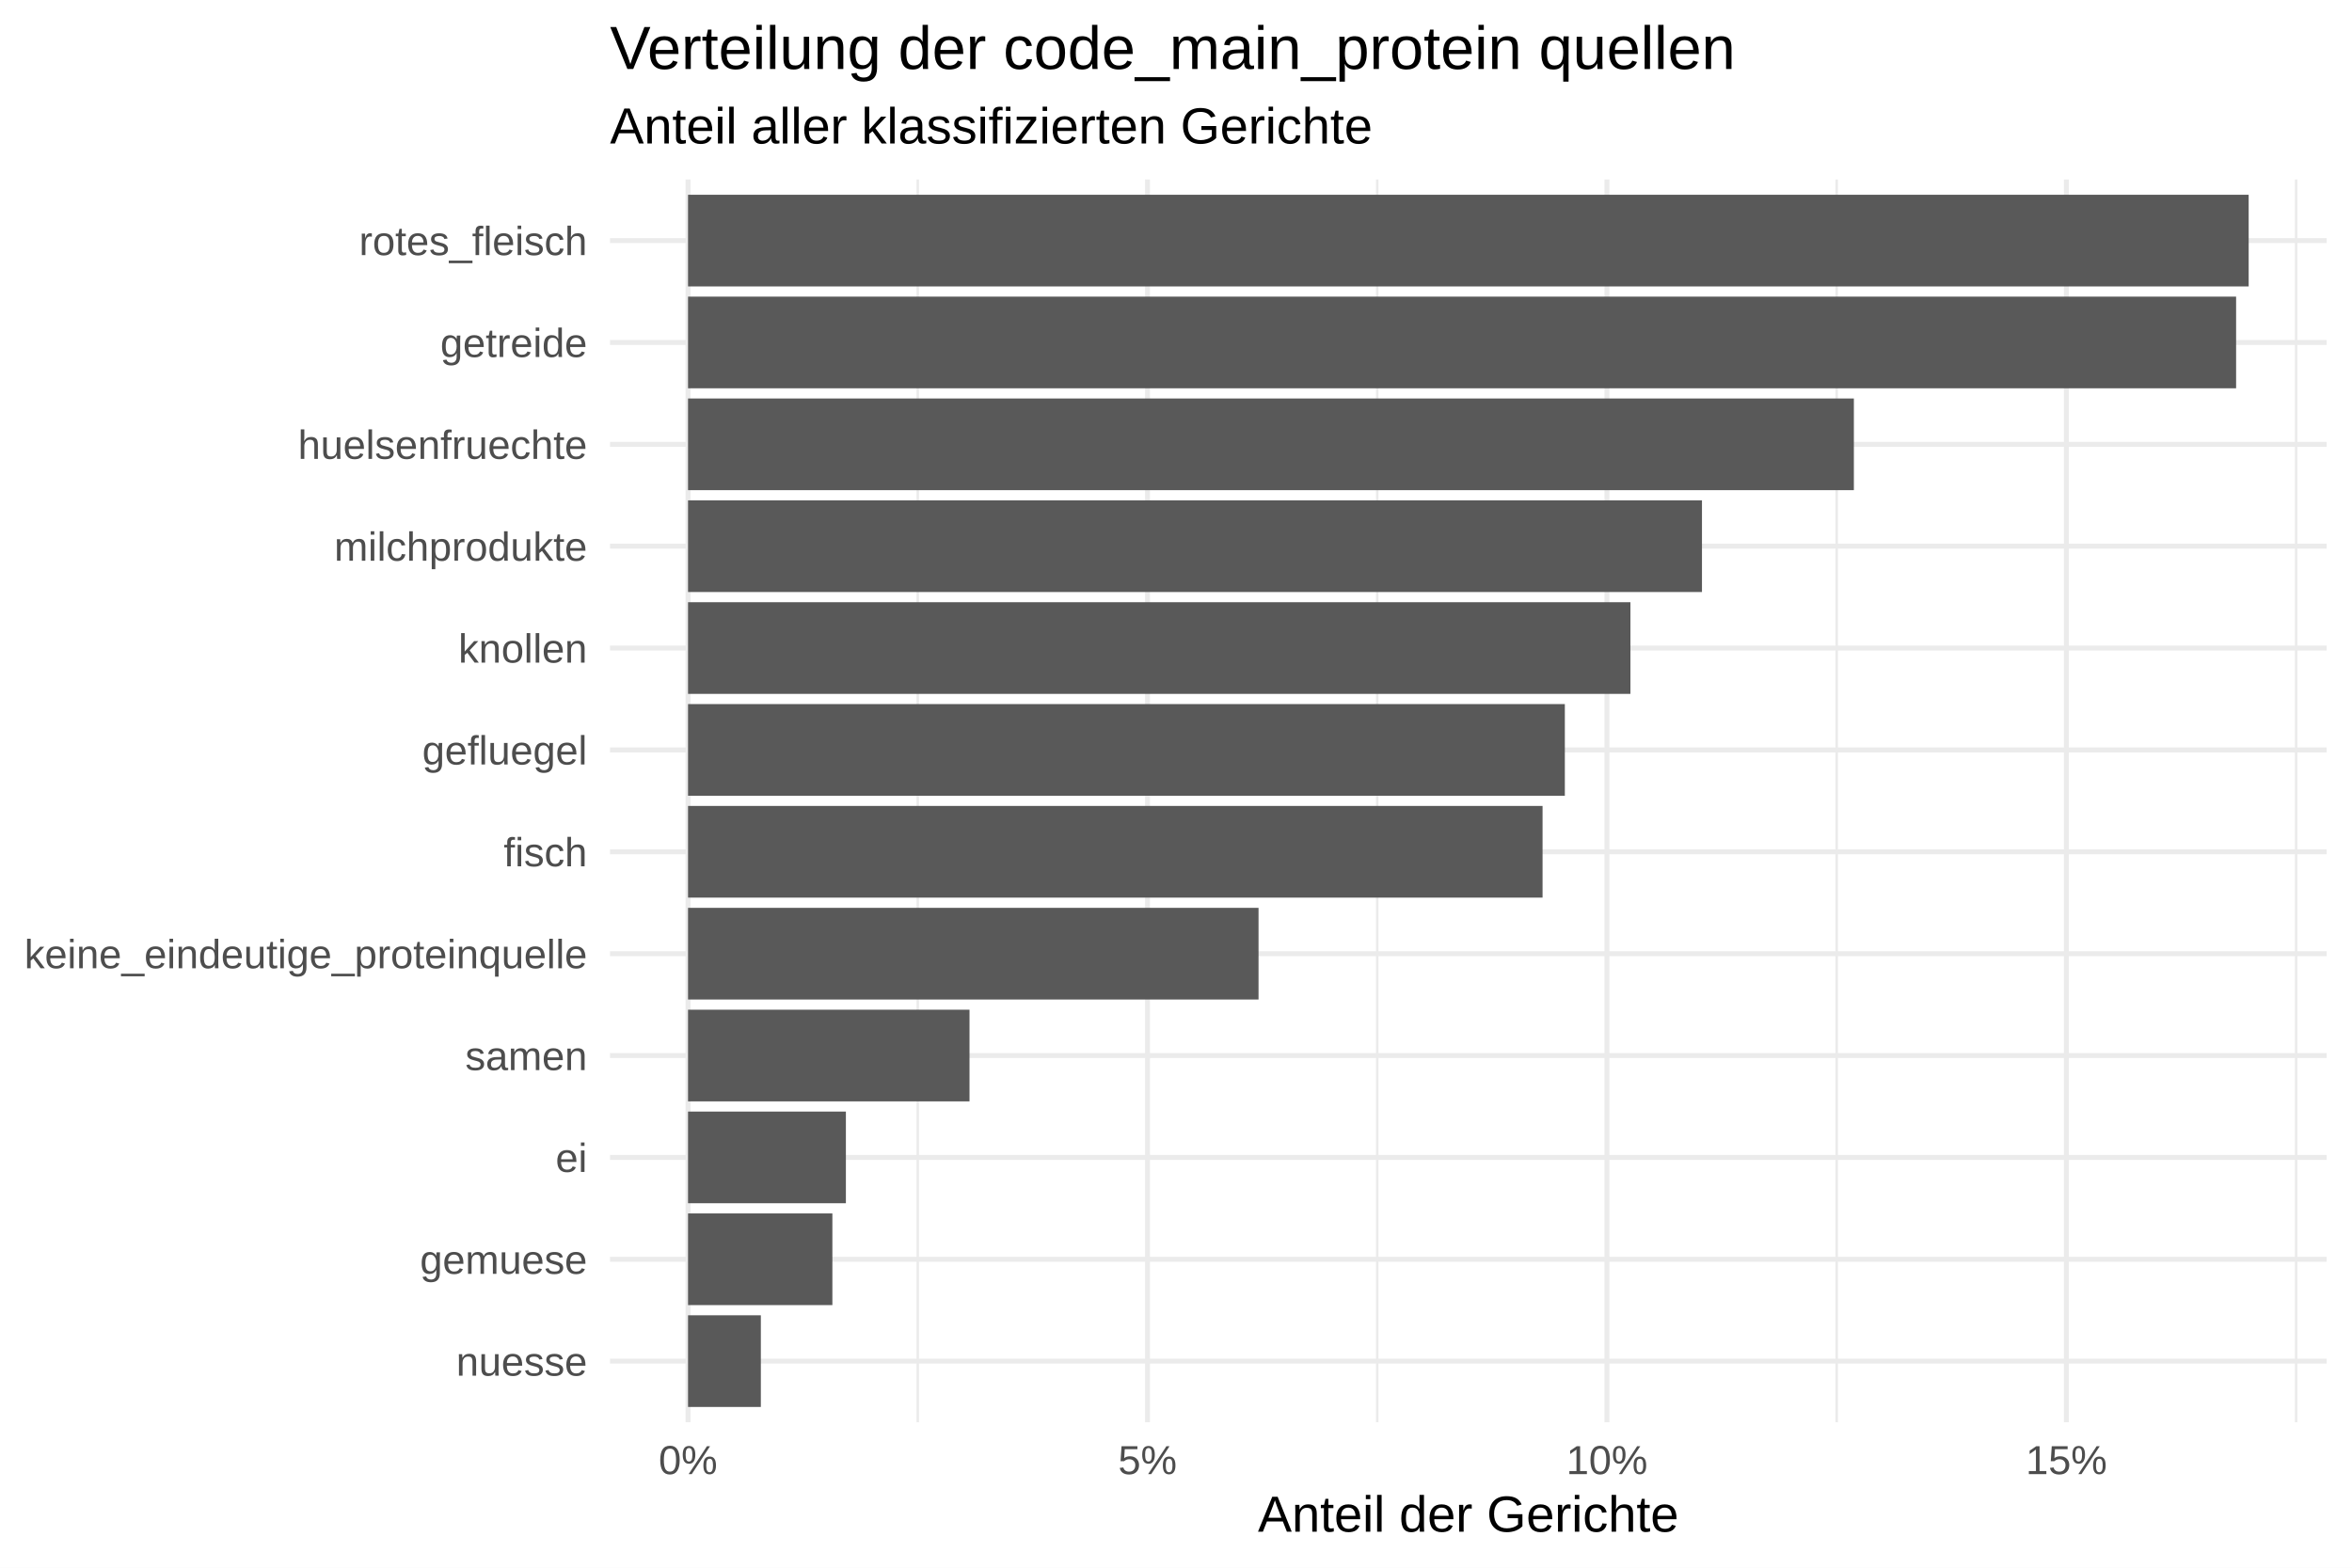
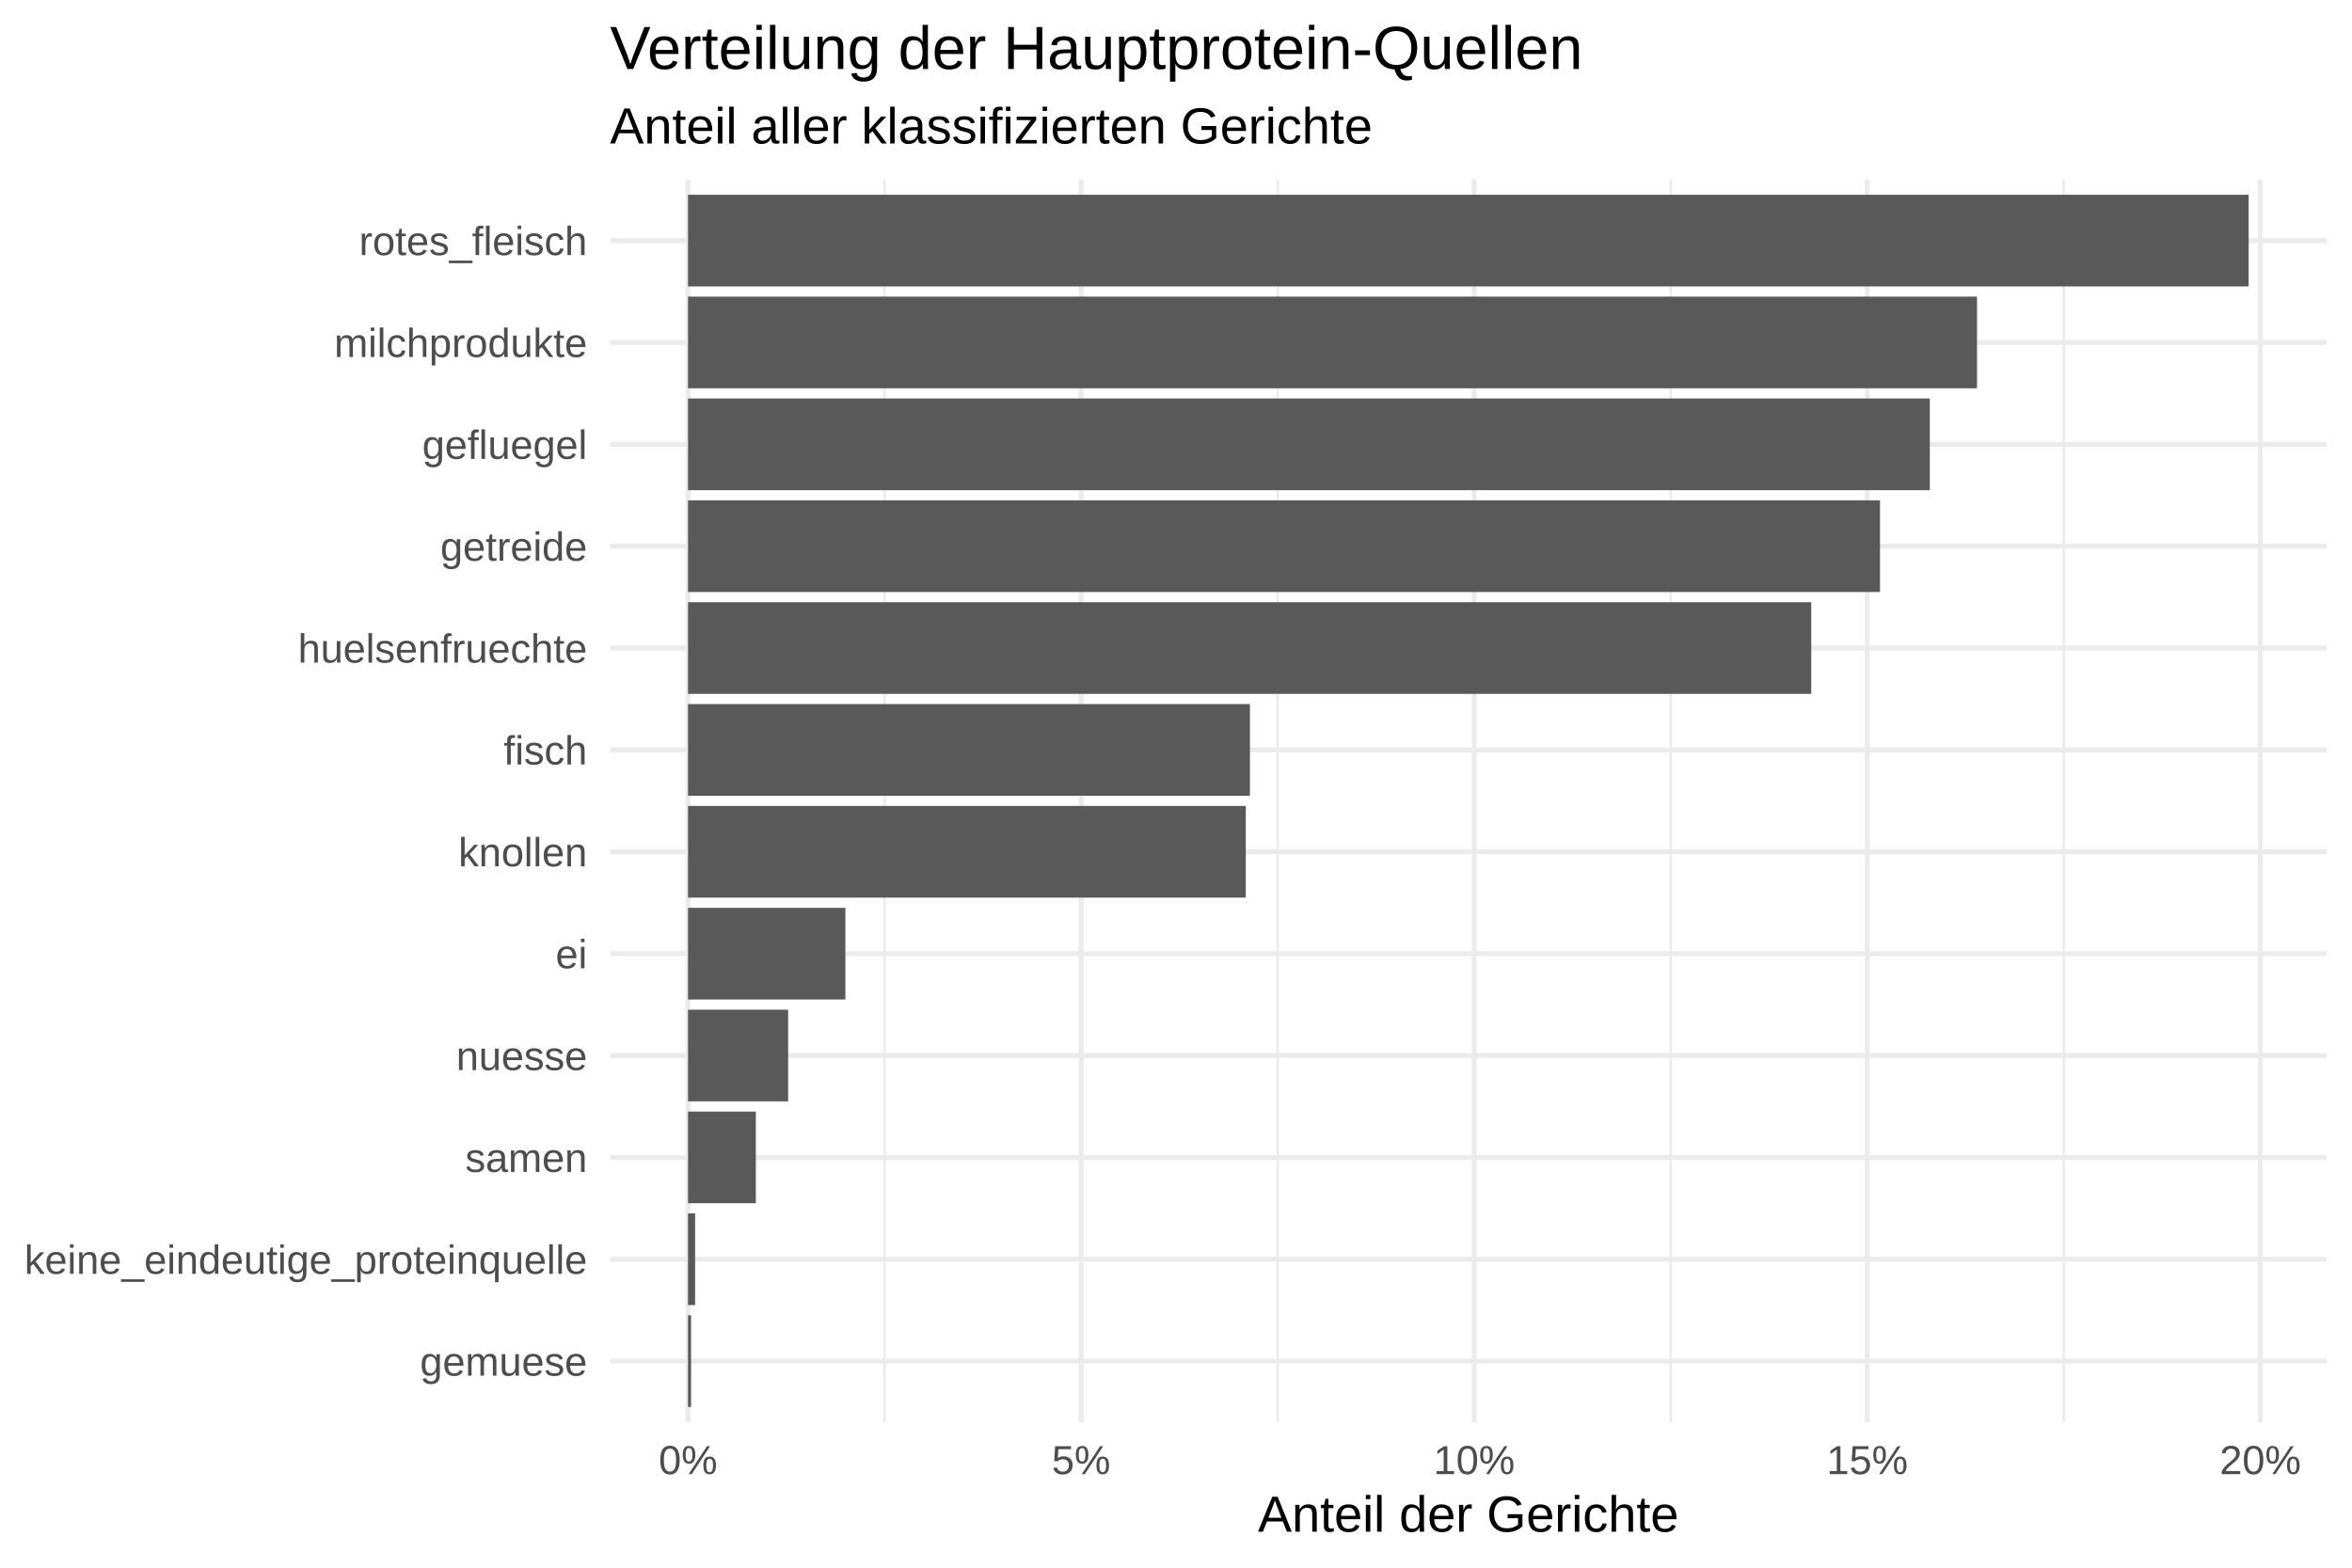
<svg xmlns="http://www.w3.org/2000/svg" width="648.00pt" height="432.00pt" viewBox="0 0 648.00 432.00">
  <g class="svglite">
    <defs>
      <style type="text/css">
    .svglite line, .svglite polyline, .svglite polygon, .svglite path, .svglite rect, .svglite circle {
      fill: none;
      stroke: #000000;
      stroke-linecap: round;
      stroke-linejoin: round;
      stroke-miterlimit: 10.00;
    }
    .svglite text {
      white-space: pre;
    }
    .svglite g.glyphgroup path {
      fill: inherit;
      stroke: none;
    }
  </style>
    </defs>
    <rect width="100%" height="100%" style="stroke: none; fill: #FFFFFF;" />
    <defs>
      <clipPath id="cpMC4wMHw2NDguMDB8MC4wMHw0MzIuMDA=">
        <rect x="0.00" y="0.00" width="648.00" height="432.00" />
      </clipPath>
    </defs>
    <g clip-path="url(#cpMC4wMHw2NDguMDB8MC4wMHw0MzIuMDA=)">
      <rect x="0.00" y="0.00" width="648.00" height="432.00" style="stroke-width: 1.36; stroke: none; fill: #FFFFFF;" />
    </g>
    <defs>
      <clipPath id="cpMTY4LjA2fDY0MS4wM3w0OS40NnwzOTEuOTM=">
        <rect x="168.06" y="49.46" width="472.96" height="342.47" />
      </clipPath>
    </defs>
    <g clip-path="url(#cpMTY4LjA2fDY0MS4wM3w0OS40NnwzOTEuOTM=)">
-       <polyline points="252.85,391.93 252.85,49.46 " style="stroke-width: 0.68; stroke: #EBEBEB; stroke-linecap: butt;" />
-       <polyline points="379.44,391.93 379.44,49.46 " style="stroke-width: 0.68; stroke: #EBEBEB; stroke-linecap: butt;" />
-       <polyline points="506.03,391.93 506.03,49.46 " style="stroke-width: 0.68; stroke: #EBEBEB; stroke-linecap: butt;" />
-       <polyline points="632.61,391.93 632.61,49.46 " style="stroke-width: 0.68; stroke: #EBEBEB; stroke-linecap: butt;" />
+       <polyline points="243.71,391.93 243.71,49.46 " style="stroke-width: 0.68; stroke: #EBEBEB; stroke-linecap: butt;" />
+       <polyline points="352.01,391.93 352.01,49.46 " style="stroke-width: 0.68; stroke: #EBEBEB; stroke-linecap: butt;" />
+       <polyline points="460.30,391.93 460.30,49.46 " style="stroke-width: 0.68; stroke: #EBEBEB; stroke-linecap: butt;" />
+       <polyline points="568.60,391.93 568.60,49.46 " style="stroke-width: 0.68; stroke: #EBEBEB; stroke-linecap: butt;" />
      <polyline points="168.06,375.08 641.03,375.08 " style="stroke-width: 1.36; stroke: #EBEBEB; stroke-linecap: butt;" />
      <polyline points="168.06,347.01 641.03,347.01 " style="stroke-width: 1.36; stroke: #EBEBEB; stroke-linecap: butt;" />
      <polyline points="168.06,318.94 641.03,318.94 " style="stroke-width: 1.36; stroke: #EBEBEB; stroke-linecap: butt;" />
      <polyline points="168.06,290.87 641.03,290.87 " style="stroke-width: 1.36; stroke: #EBEBEB; stroke-linecap: butt;" />
      <polyline points="168.06,262.80 641.03,262.80 " style="stroke-width: 1.36; stroke: #EBEBEB; stroke-linecap: butt;" />
      <polyline points="168.06,234.73 641.03,234.73 " style="stroke-width: 1.36; stroke: #EBEBEB; stroke-linecap: butt;" />
      <polyline points="168.06,206.66 641.03,206.66 " style="stroke-width: 1.36; stroke: #EBEBEB; stroke-linecap: butt;" />
      <polyline points="168.06,178.58 641.03,178.58 " style="stroke-width: 1.36; stroke: #EBEBEB; stroke-linecap: butt;" />
      <polyline points="168.06,150.51 641.03,150.51 " style="stroke-width: 1.36; stroke: #EBEBEB; stroke-linecap: butt;" />
      <polyline points="168.06,122.44 641.03,122.44 " style="stroke-width: 1.36; stroke: #EBEBEB; stroke-linecap: butt;" />
      <polyline points="168.06,94.37 641.03,94.37 " style="stroke-width: 1.36; stroke: #EBEBEB; stroke-linecap: butt;" />
      <polyline points="168.06,66.30 641.03,66.30 " style="stroke-width: 1.36; stroke: #EBEBEB; stroke-linecap: butt;" />
      <polyline points="189.56,391.93 189.56,49.46 " style="stroke-width: 1.36; stroke: #EBEBEB; stroke-linecap: butt;" />
-       <polyline points="316.15,391.93 316.15,49.46 " style="stroke-width: 1.36; stroke: #EBEBEB; stroke-linecap: butt;" />
-       <polyline points="442.73,391.93 442.73,49.46 " style="stroke-width: 1.36; stroke: #EBEBEB; stroke-linecap: butt;" />
-       <polyline points="569.32,391.93 569.32,49.46 " style="stroke-width: 1.36; stroke: #EBEBEB; stroke-linecap: butt;" />
-       <rect x="189.56" y="306.31" width="43.49" height="25.26" style="stroke-width: 1.36; stroke: none; stroke-linecap: butt; stroke-linejoin: miter; fill: #595959;" />
-       <rect x="189.56" y="222.09" width="235.43" height="25.26" style="stroke-width: 1.36; stroke: none; stroke-linecap: butt; stroke-linejoin: miter; fill: #595959;" />
-       <rect x="189.56" y="194.02" width="241.57" height="25.26" style="stroke-width: 1.36; stroke: none; stroke-linecap: butt; stroke-linejoin: miter; fill: #595959;" />
-       <rect x="189.56" y="334.38" width="39.77" height="25.26" style="stroke-width: 1.36; stroke: none; stroke-linecap: butt; stroke-linejoin: miter; fill: #595959;" />
-       <rect x="189.56" y="81.74" width="426.51" height="25.26" style="stroke-width: 1.36; stroke: none; stroke-linecap: butt; stroke-linejoin: miter; fill: #595959;" />
-       <rect x="189.56" y="109.81" width="321.20" height="25.26" style="stroke-width: 1.36; stroke: none; stroke-linecap: butt; stroke-linejoin: miter; fill: #595959;" />
-       <rect x="189.56" y="250.17" width="157.18" height="25.26" style="stroke-width: 1.36; stroke: none; stroke-linecap: butt; stroke-linejoin: miter; fill: #595959;" />
-       <rect x="189.56" y="165.95" width="259.64" height="25.26" style="stroke-width: 1.36; stroke: none; stroke-linecap: butt; stroke-linejoin: miter; fill: #595959;" />
-       <rect x="189.56" y="137.88" width="279.35" height="25.26" style="stroke-width: 1.36; stroke: none; stroke-linecap: butt; stroke-linejoin: miter; fill: #595959;" />
-       <rect x="189.56" y="362.45" width="20.06" height="25.26" style="stroke-width: 1.36; stroke: none; stroke-linecap: butt; stroke-linejoin: miter; fill: #595959;" />
+       <polyline points="297.86,391.93 297.86,49.46 " style="stroke-width: 1.36; stroke: #EBEBEB; stroke-linecap: butt;" />
+       <polyline points="406.15,391.93 406.15,49.46 " style="stroke-width: 1.36; stroke: #EBEBEB; stroke-linecap: butt;" />
+       <polyline points="514.45,391.93 514.45,49.46 " style="stroke-width: 1.36; stroke: #EBEBEB; stroke-linecap: butt;" />
+       <polyline points="622.75,391.93 622.75,49.46 " style="stroke-width: 1.36; stroke: #EBEBEB; stroke-linecap: butt;" />
+       <rect x="189.56" y="250.17" width="43.35" height="25.26" style="stroke-width: 1.36; stroke: none; stroke-linecap: butt; stroke-linejoin: miter; fill: #595959;" />
+       <rect x="189.56" y="194.02" width="154.81" height="25.26" style="stroke-width: 1.36; stroke: none; stroke-linecap: butt; stroke-linejoin: miter; fill: #595959;" />
+       <rect x="189.56" y="109.81" width="342.12" height="25.26" style="stroke-width: 1.36; stroke: none; stroke-linecap: butt; stroke-linejoin: miter; fill: #595959;" />
+       <rect x="189.56" y="362.45" width="0.83" height="25.26" style="stroke-width: 1.36; stroke: none; stroke-linecap: butt; stroke-linejoin: miter; fill: #595959;" />
+       <rect x="189.56" y="137.88" width="328.40" height="25.26" style="stroke-width: 1.36; stroke: none; stroke-linecap: butt; stroke-linejoin: miter; fill: #595959;" />
+       <rect x="189.56" y="165.95" width="309.46" height="25.26" style="stroke-width: 1.36; stroke: none; stroke-linecap: butt; stroke-linejoin: miter; fill: #595959;" />
+       <rect x="189.56" y="334.38" width="1.95" height="25.26" style="stroke-width: 1.36; stroke: none; stroke-linecap: butt; stroke-linejoin: miter; fill: #595959;" />
+       <rect x="189.56" y="222.09" width="153.67" height="25.26" style="stroke-width: 1.36; stroke: none; stroke-linecap: butt; stroke-linejoin: miter; fill: #595959;" />
+       <rect x="189.56" y="81.74" width="355.12" height="25.26" style="stroke-width: 1.36; stroke: none; stroke-linecap: butt; stroke-linejoin: miter; fill: #595959;" />
+       <rect x="189.56" y="278.24" width="27.58" height="25.26" style="stroke-width: 1.36; stroke: none; stroke-linecap: butt; stroke-linejoin: miter; fill: #595959;" />
      <rect x="189.56" y="53.67" width="429.97" height="25.26" style="stroke-width: 1.36; stroke: none; stroke-linecap: butt; stroke-linejoin: miter; fill: #595959;" />
-       <rect x="189.56" y="278.24" width="77.55" height="25.26" style="stroke-width: 1.36; stroke: none; stroke-linecap: butt; stroke-linejoin: miter; fill: #595959;" />
+       <rect x="189.56" y="306.31" width="18.68" height="25.26" style="stroke-width: 1.36; stroke: none; stroke-linecap: butt; stroke-linejoin: miter; fill: #595959;" />
    </g>
    <g clip-path="url(#cpMC4wMHw2NDguMDB8MC4wMHw0MzIuMDA=)">
-       <text x="161.79" y="379.09" text-anchor="end" style="font-size: 11.20px;fill: #4D4D4D; font-family: &quot;Arial&quot;;" textLength="36.06px" lengthAdjust="spacingAndGlyphs">nuesse</text>
-       <text x="161.79" y="351.02" text-anchor="end" style="font-size: 11.20px;fill: #4D4D4D; font-family: &quot;Arial&quot;;" textLength="46.00px" lengthAdjust="spacingAndGlyphs">gemuese</text>
-       <text x="161.79" y="322.95" text-anchor="end" style="font-size: 11.20px;fill: #4D4D4D; font-family: &quot;Arial&quot;;" textLength="8.70px" lengthAdjust="spacingAndGlyphs">ei</text>
-       <text x="161.79" y="294.88" text-anchor="end" style="font-size: 11.20px;fill: #4D4D4D; font-family: &quot;Arial&quot;;" textLength="33.56px" lengthAdjust="spacingAndGlyphs">samen</text>
-       <text x="161.79" y="266.81" text-anchor="end" style="font-size: 11.20px;fill: #4D4D4D; font-family: &quot;Arial&quot;;" textLength="154.81px" lengthAdjust="spacingAndGlyphs">keine_eindeutige_proteinquelle</text>
-       <text x="161.79" y="238.73" text-anchor="end" style="font-size: 11.20px;fill: #4D4D4D; font-family: &quot;Arial&quot;;" textLength="23.00px" lengthAdjust="spacingAndGlyphs">fisch</text>
-       <text x="161.79" y="210.66" text-anchor="end" style="font-size: 11.20px;fill: #4D4D4D; font-family: &quot;Arial&quot;;" textLength="45.39px" lengthAdjust="spacingAndGlyphs">gefluegel</text>
-       <text x="161.79" y="182.59" text-anchor="end" style="font-size: 11.20px;fill: #4D4D4D; font-family: &quot;Arial&quot;;" textLength="35.44px" lengthAdjust="spacingAndGlyphs">knollen</text>
-       <text x="161.79" y="154.52" text-anchor="end" style="font-size: 11.20px;fill: #4D4D4D; font-family: &quot;Arial&quot;;" textLength="69.61px" lengthAdjust="spacingAndGlyphs">milchprodukte</text>
-       <text x="161.79" y="126.45" text-anchor="end" style="font-size: 11.20px;fill: #4D4D4D; font-family: &quot;Arial&quot;;" textLength="79.58px" lengthAdjust="spacingAndGlyphs">huelsenfruechte</text>
-       <text x="161.79" y="98.38" text-anchor="end" style="font-size: 11.20px;fill: #4D4D4D; font-family: &quot;Arial&quot;;" textLength="40.41px" lengthAdjust="spacingAndGlyphs">getreide</text>
+       <text x="161.79" y="379.09" text-anchor="end" style="font-size: 11.20px;fill: #4D4D4D; font-family: &quot;Arial&quot;;" textLength="46.00px" lengthAdjust="spacingAndGlyphs">gemuese</text>
+       <text x="161.79" y="351.02" text-anchor="end" style="font-size: 11.20px;fill: #4D4D4D; font-family: &quot;Arial&quot;;" textLength="154.81px" lengthAdjust="spacingAndGlyphs">keine_eindeutige_proteinquelle</text>
+       <text x="161.79" y="322.95" text-anchor="end" style="font-size: 11.20px;fill: #4D4D4D; font-family: &quot;Arial&quot;;" textLength="33.56px" lengthAdjust="spacingAndGlyphs">samen</text>
+       <text x="161.79" y="294.88" text-anchor="end" style="font-size: 11.20px;fill: #4D4D4D; font-family: &quot;Arial&quot;;" textLength="36.06px" lengthAdjust="spacingAndGlyphs">nuesse</text>
+       <text x="161.79" y="266.81" text-anchor="end" style="font-size: 11.20px;fill: #4D4D4D; font-family: &quot;Arial&quot;;" textLength="8.70px" lengthAdjust="spacingAndGlyphs">ei</text>
+       <text x="161.79" y="238.73" text-anchor="end" style="font-size: 11.20px;fill: #4D4D4D; font-family: &quot;Arial&quot;;" textLength="35.44px" lengthAdjust="spacingAndGlyphs">knollen</text>
+       <text x="161.79" y="210.66" text-anchor="end" style="font-size: 11.20px;fill: #4D4D4D; font-family: &quot;Arial&quot;;" textLength="23.00px" lengthAdjust="spacingAndGlyphs">fisch</text>
+       <text x="161.79" y="182.59" text-anchor="end" style="font-size: 11.20px;fill: #4D4D4D; font-family: &quot;Arial&quot;;" textLength="79.58px" lengthAdjust="spacingAndGlyphs">huelsenfruechte</text>
+       <text x="161.79" y="154.52" text-anchor="end" style="font-size: 11.20px;fill: #4D4D4D; font-family: &quot;Arial&quot;;" textLength="40.41px" lengthAdjust="spacingAndGlyphs">getreide</text>
+       <text x="161.79" y="126.45" text-anchor="end" style="font-size: 11.20px;fill: #4D4D4D; font-family: &quot;Arial&quot;;" textLength="45.39px" lengthAdjust="spacingAndGlyphs">gefluegel</text>
+       <text x="161.79" y="98.38" text-anchor="end" style="font-size: 11.20px;fill: #4D4D4D; font-family: &quot;Arial&quot;;" textLength="69.61px" lengthAdjust="spacingAndGlyphs">milchprodukte</text>
      <text x="161.79" y="70.30" text-anchor="end" style="font-size: 11.20px;fill: #4D4D4D; font-family: &quot;Arial&quot;;" textLength="62.78px" lengthAdjust="spacingAndGlyphs">rotes_fleisch</text>
      <text x="189.56" y="406.22" text-anchor="middle" style="font-size: 11.20px;fill: #4D4D4D; font-family: &quot;Arial&quot;;" textLength="16.17px" lengthAdjust="spacingAndGlyphs">0%</text>
-       <text x="316.15" y="406.22" text-anchor="middle" style="font-size: 11.20px;fill: #4D4D4D; font-family: &quot;Arial&quot;;" textLength="16.17px" lengthAdjust="spacingAndGlyphs">5%</text>
-       <text x="442.73" y="406.22" text-anchor="middle" style="font-size: 11.20px;fill: #4D4D4D; font-family: &quot;Arial&quot;;" textLength="22.39px" lengthAdjust="spacingAndGlyphs">10%</text>
-       <text x="569.32" y="406.22" text-anchor="middle" style="font-size: 11.20px;fill: #4D4D4D; font-family: &quot;Arial&quot;;" textLength="22.39px" lengthAdjust="spacingAndGlyphs">15%</text>
+       <text x="297.86" y="406.22" text-anchor="middle" style="font-size: 11.20px;fill: #4D4D4D; font-family: &quot;Arial&quot;;" textLength="16.17px" lengthAdjust="spacingAndGlyphs">5%</text>
+       <text x="406.15" y="406.22" text-anchor="middle" style="font-size: 11.20px;fill: #4D4D4D; font-family: &quot;Arial&quot;;" textLength="22.39px" lengthAdjust="spacingAndGlyphs">10%</text>
+       <text x="514.45" y="406.22" text-anchor="middle" style="font-size: 11.20px;fill: #4D4D4D; font-family: &quot;Arial&quot;;" textLength="22.39px" lengthAdjust="spacingAndGlyphs">15%</text>
+       <text x="622.75" y="406.22" text-anchor="middle" style="font-size: 11.20px;fill: #4D4D4D; font-family: &quot;Arial&quot;;" textLength="22.39px" lengthAdjust="spacingAndGlyphs">20%</text>
      <text x="404.54" y="422.08" text-anchor="middle" style="font-size: 14.00px; font-family: &quot;Arial&quot;;" textLength="115.91px" lengthAdjust="spacingAndGlyphs">Anteil der Gerichte</text>
      <text x="168.06" y="39.54" style="font-size: 14.00px; font-family: &quot;Arial&quot;;" textLength="210.02px" lengthAdjust="spacingAndGlyphs">Anteil aller klassifizierten Gerichte</text>
-       <text x="168.06" y="19.01" style="font-size: 16.80px; font-family: &quot;Arial&quot;;" textLength="310.12px" lengthAdjust="spacingAndGlyphs">Verteilung der code_main_protein quellen</text>
+       <text x="168.06" y="19.01" style="font-size: 16.80px; font-family: &quot;Arial&quot;;" textLength="268.06px" lengthAdjust="spacingAndGlyphs">Verteilung der Hauptprotein-Quellen</text>
    </g>
  </g>
</svg>
